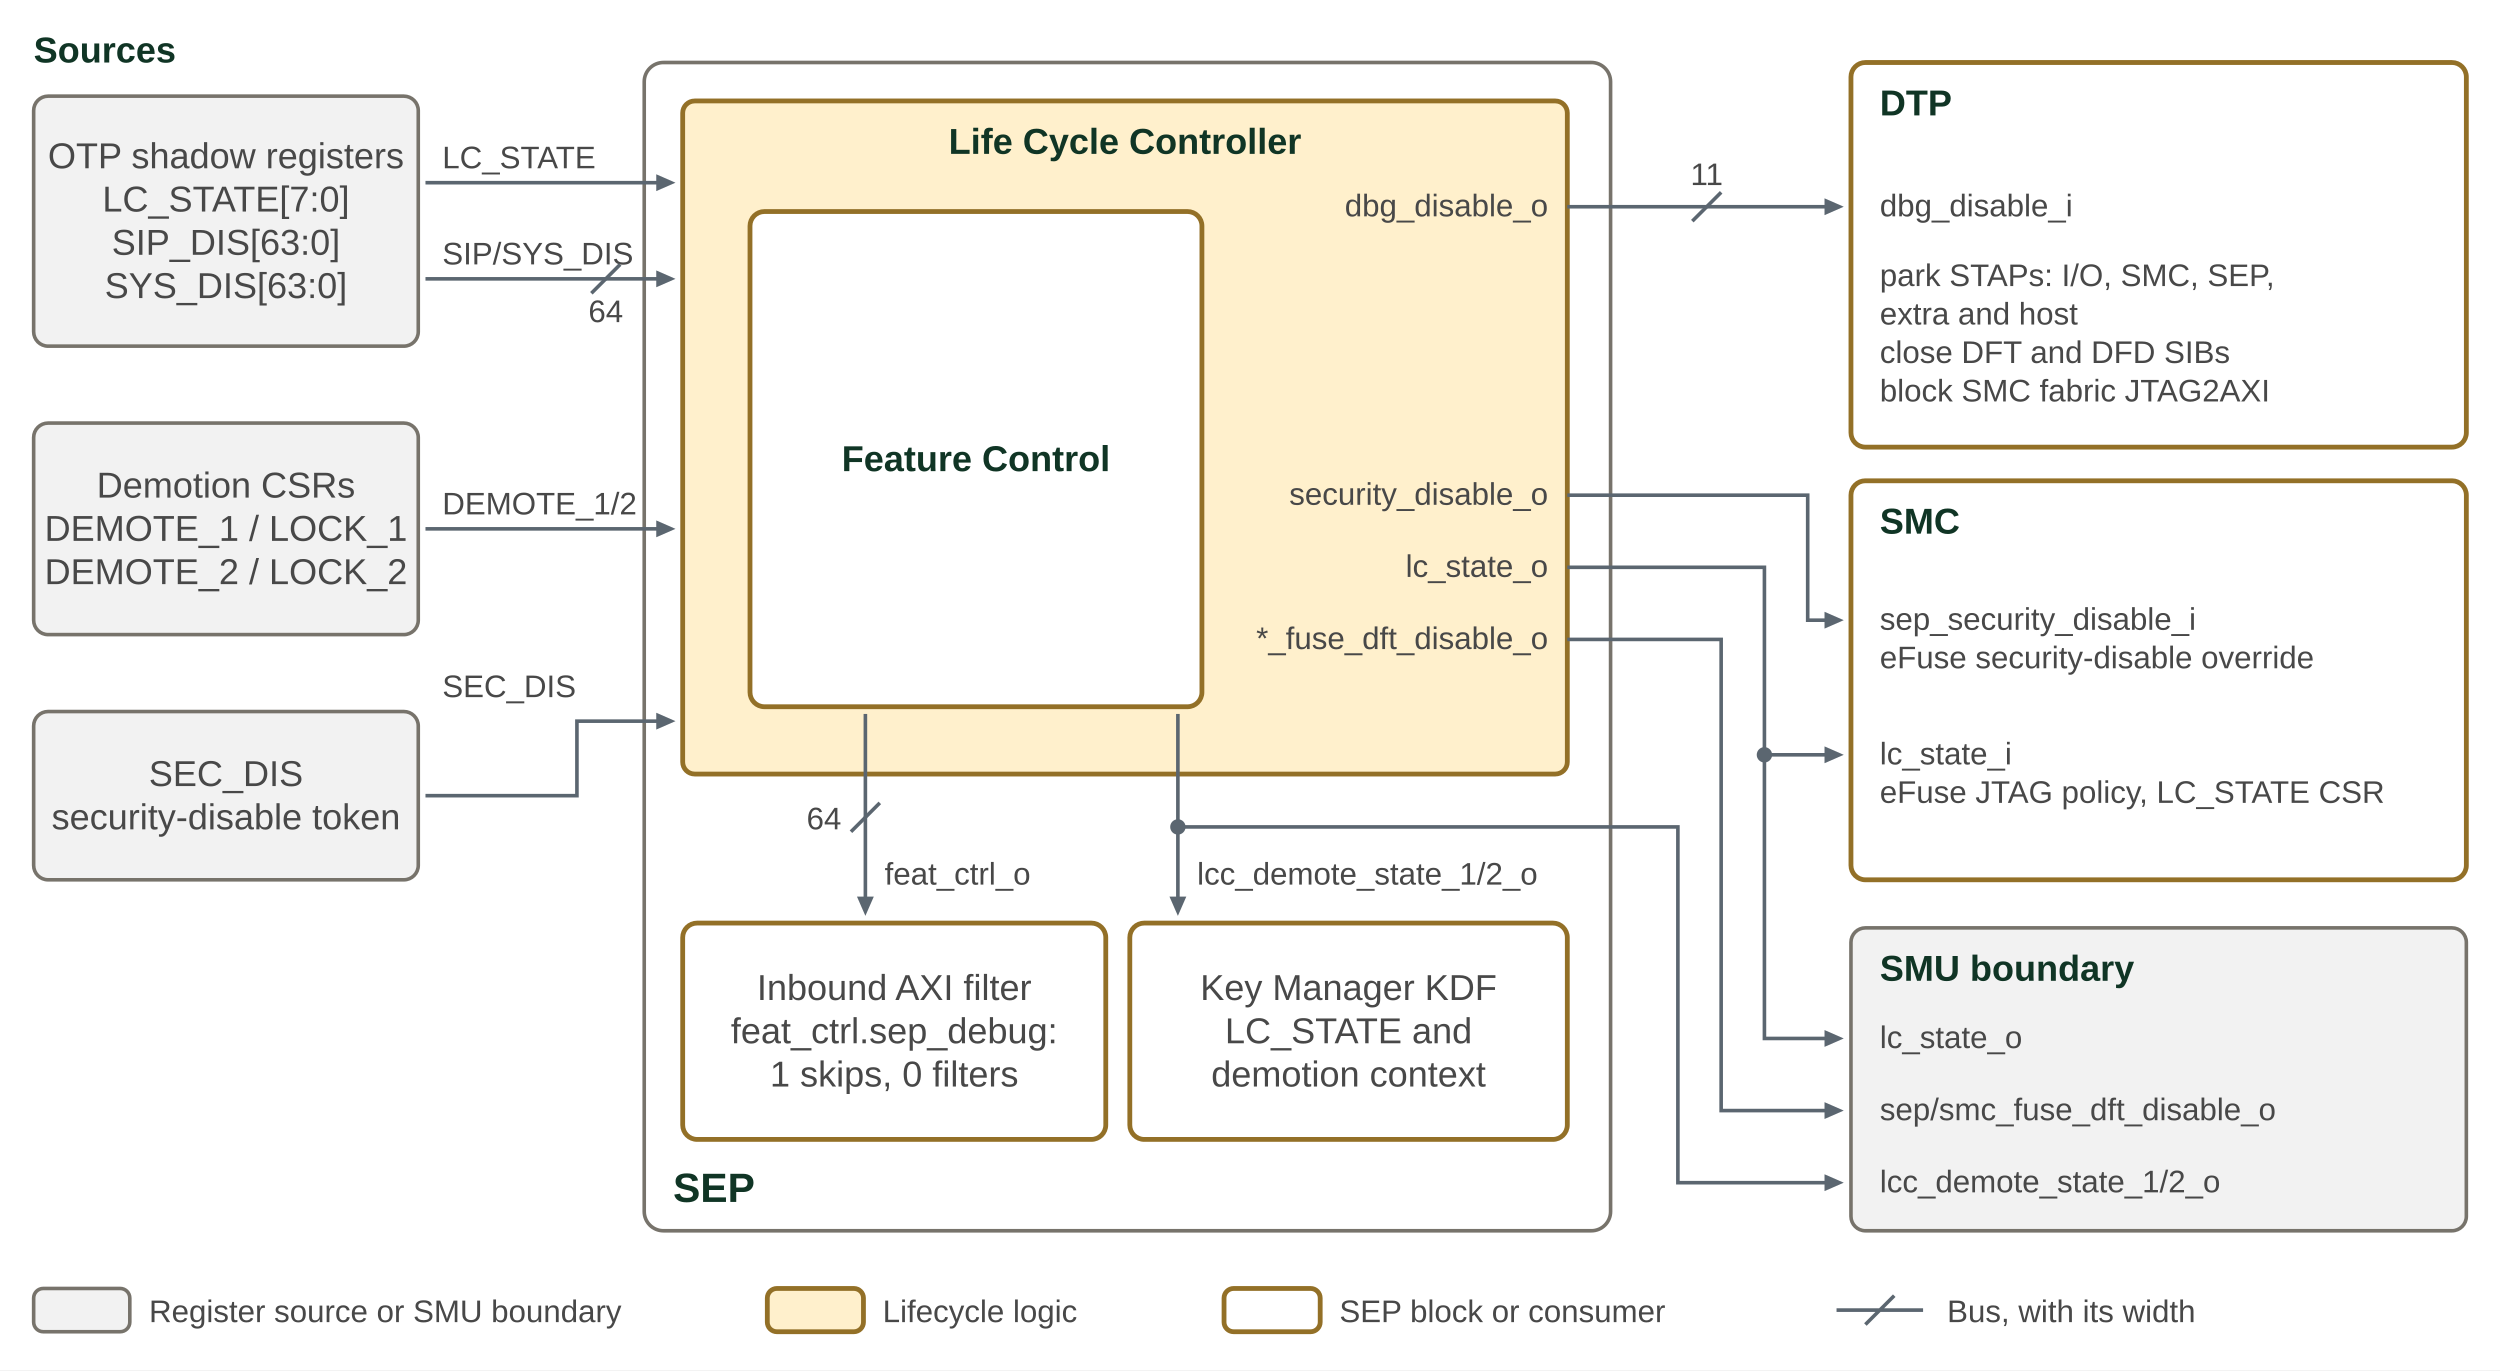
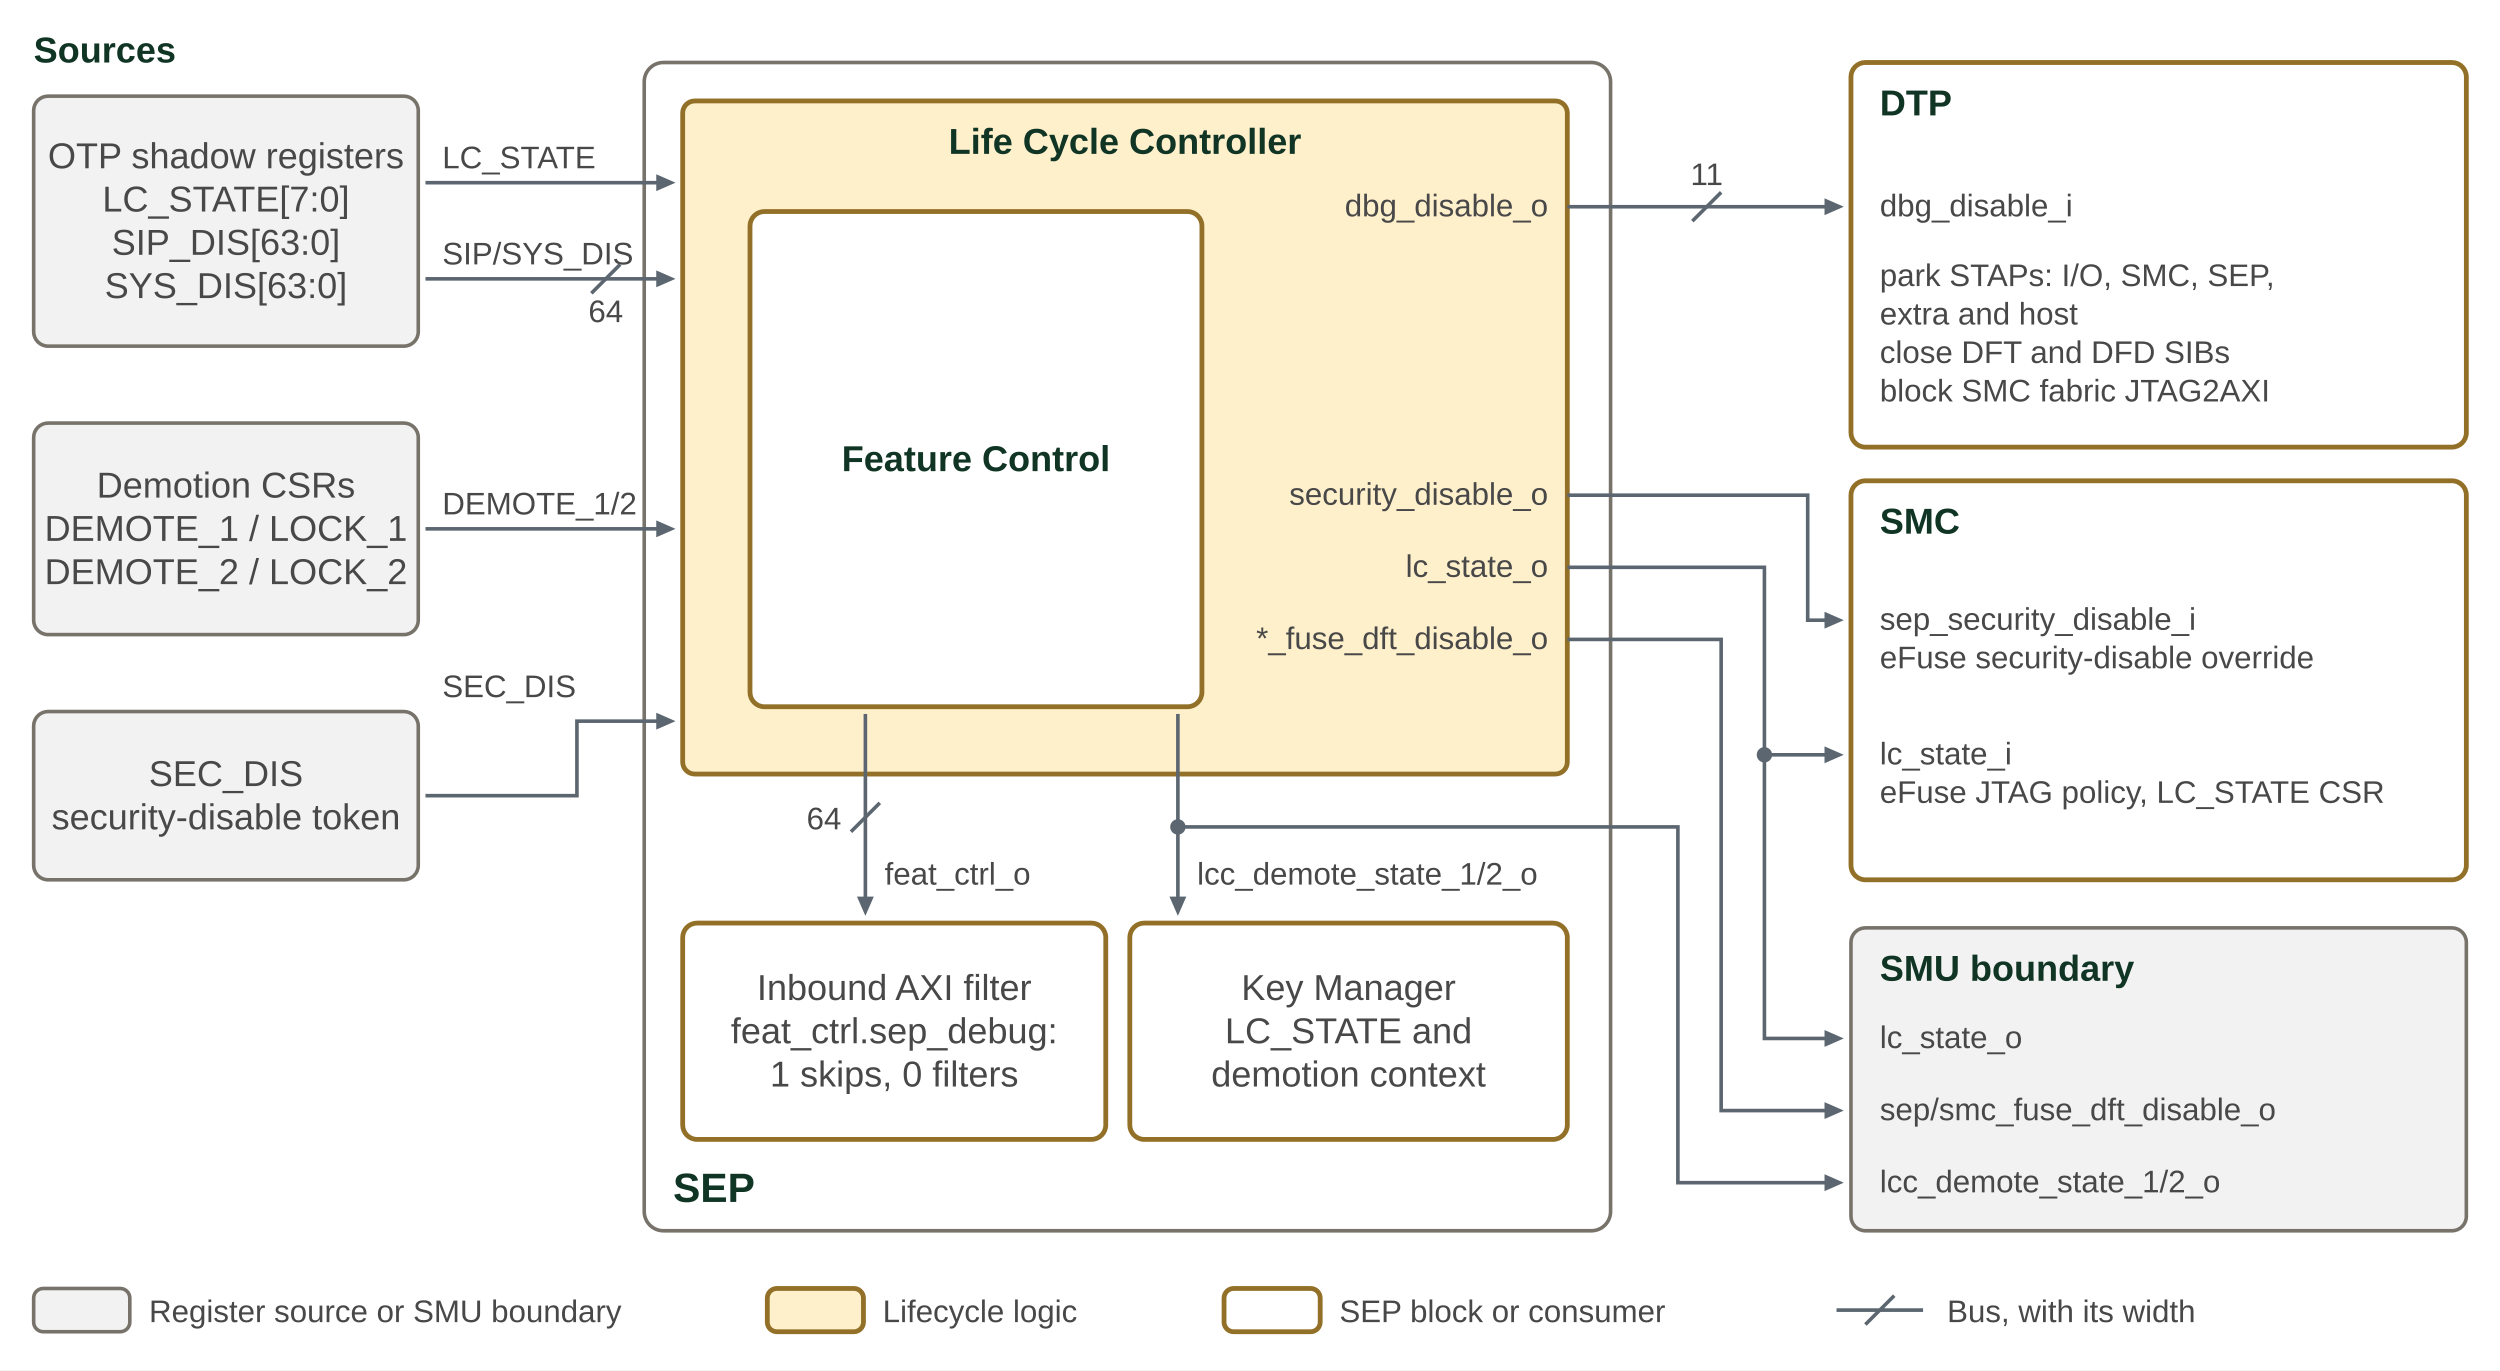
<svg xmlns="http://www.w3.org/2000/svg" width="1040" height="570" viewBox="0 0 1040 570" role="img" aria-labelledby="title desc">
  <defs>
    <marker id="ae" markerUnits="userSpaceOnUse" markerWidth="10" markerHeight="9" refX="7" refY="4.5" orient="auto">
      <path d="M0,0 L10,4.5 L0,9 Z" fill="#103525" />
    </marker>
    <marker id="as" markerUnits="userSpaceOnUse" markerWidth="10" markerHeight="9" refX="3" refY="4.5" orient="auto">
      <path d="M10,0 L0,4.5 L10,9 Z" fill="#103525" />
    </marker>
    <marker id="ge" markerUnits="userSpaceOnUse" markerWidth="8" markerHeight="7" refX="5" refY="3.5" orient="auto">
      <path d="M0,0 L8,3.5 L0,7 Z" fill="#5b6670" />
    </marker>
    <marker id="gs" markerUnits="userSpaceOnUse" markerWidth="8" markerHeight="7" refX="3" refY="3.5" orient="auto">
      <path d="M8,0 L0,3.5 L8,7 Z" fill="#5b6670" />
    </marker>
    <marker id="je" markerUnits="userSpaceOnUse" markerWidth="8" markerHeight="7" refX="5" refY="3.5" orient="auto">
      <path d="M0,0 L8,3.5 L0,7 Z" fill="#42759b" />
    </marker>
    <marker id="js" markerUnits="userSpaceOnUse" markerWidth="8" markerHeight="7" refX="3" refY="3.5" orient="auto">
      <path d="M8,0 L0,3.5 L8,7 Z" fill="#42759b" />
    </marker>
    <style>
text { font-family: Arial, sans-serif; font-size: 15px; fill: #484848; }
.t { fill: #484848; }
.b { font-size: 17px; font-weight: bold; fill: #103525; }
.bs { font-size: 15px; font-weight: bold; fill: #103525; }
.h { font-size: 22px; font-weight: bold; fill: #103525; }
.s { font-size: 13px; fill: #484848; }
.si { font-size: 13px; font-style: italic; fill: #484848; }
.pmt { font-size: 12px; font-weight: bold; fill: #ffffff; }
.pst { font-size: 12px; font-weight: bold; fill: #103525; }
.pjt { font-size: 12px; font-weight: bold; fill: #1d4b6e; }
.pct { font-size: 12px; font-weight: bold; fill: #1f5c57; }
.pm { fill: #103525; stroke: #103525; stroke-width: 1.2; }
.ps { fill: #ffffff; stroke: #103525; stroke-width: 1.2; }
.pj { fill: #e8f3ff; stroke: #42759b; stroke-width: 1.2; }
.pc { fill: #d9f0ee; stroke: #2f7f79; stroke-width: 1.2; }
.smu { fill: #ffffff; stroke: #77736b; stroke-width: 1.5; }
.network { fill: #e8f0e8; stroke: #336633; stroke-width: 2; }
.fabric { fill: #fff0cc; stroke: #937027; stroke-width: 2; }
.core { fill: #ffffff; stroke: #937027; stroke-width: 2; }
.future { fill: #ffffff; stroke: #937027; stroke-width: 2; }
.nostroke { stroke: none; }
.fut { fill: none; stroke-dasharray: 7 5; }
.opt { stroke-dasharray: 7 5; }
.hatch { fill: none; stroke: #103525; stroke-opacity: 0.16; stroke-width: 1.2; }
.external { fill: #f2f2f2; stroke: #77736b; stroke-width: 1.5; }
.axi { fill: none; stroke: #103525; stroke-width: 2.5; marker-start: url(#as); marker-end: url(#ae); }
.axio { fill: none; stroke: #103525; stroke-width: 2.5; stroke-dasharray: 8 5; marker-start: url(#as); marker-end: url(#ae); }
.sig { fill: none; stroke: #5b6670; stroke-width: 1.5; marker-start: url(#gs); marker-end: url(#ge); }
.sigo { fill: none; stroke: #5b6670; stroke-width: 1.5; marker-end: url(#ge); }
.jtag { fill: none; stroke: #42759b; stroke-width: 1.8; marker-end: url(#je); }
.jtagb { fill: none; stroke: #42759b; stroke-width: 1.8; marker-start: url(#js); marker-end: url(#je); }
.sigplain { fill: none; stroke: #5b6670; stroke-width: 1.5; }
</style>
  </defs>
  <rect width="1040" height="570" fill="#ffffff" />
  <text class="bs" x="14" y="26" text-anchor="start">Sources</text>
  <rect class="external" x="14" y="40" width="160" height="104" rx="6" />
  <text class="t" x="94" y="70" text-anchor="middle">OTP shadow registers</text>
  <text class="t" x="94" y="88" text-anchor="middle">LC_STATE[7:0]</text>
  <text class="t" x="94" y="106" text-anchor="middle">SIP_DIS[63:0]</text>
  <text class="t" x="94" y="124" text-anchor="middle">SYS_DIS[63:0]</text>
  <rect class="external" x="14" y="176" width="160" height="88" rx="6" />
  <text class="t" x="94" y="207" text-anchor="middle">Demotion CSRs</text>
  <text class="t" x="94" y="225" text-anchor="middle">DEMOTE_1 / LOCK_1</text>
  <text class="t" x="94" y="243" text-anchor="middle">DEMOTE_2 / LOCK_2</text>
  <rect class="external" x="14" y="296" width="160" height="70" rx="6" />
  <text class="t" x="94" y="327" text-anchor="middle">SEC_DIS</text>
  <text class="t" x="94" y="345" text-anchor="middle">security-disable token</text>
  <rect class="smu" x="268" y="26" width="402" height="486" rx="8" />
  <text class="b" x="280" y="500" text-anchor="start">SEP</text>
  <rect class="fabric" x="284" y="42" width="368" height="280" rx="5" />
  <text class="bs" x="468" y="64" text-anchor="middle">Life Cycle Controller</text>
  <rect class="core" x="312" y="88" width="188" height="206" rx="6" />
  <text class="bs" x="406" y="196" text-anchor="middle">Feature Control</text>
  <rect class="core" x="284" y="384" width="176" height="90" rx="6" />
  <text class="t" x="372" y="416" text-anchor="middle">Inbound AXI filter</text>
  <text class="t" x="372" y="434" text-anchor="middle">feat_ctrl.sep_debug:</text>
  <text class="t" x="372" y="452" text-anchor="middle">1 skips, 0 filters</text>
  <rect class="core" x="470" y="384" width="182" height="90" rx="6" />
-   <text class="t" x="561" y="416" text-anchor="middle">Key Manager KDF</text>
+   <text class="t" x="561" y="416" text-anchor="middle">Key Manager</text>
  <text class="t" x="561" y="434" text-anchor="middle">LC_STATE and</text>
  <text class="t" x="561" y="452" text-anchor="middle">demotion context</text>
  <path class="sigo" d="M177,76 L278,76" />
  <text class="s" x="184" y="70" text-anchor="start">LC_STATE</text>
  <path class="sigo" d="M177,116 L278,116" />
  <text class="s" x="184" y="110" text-anchor="start">SIP/SYS_DIS</text>
  <path class="sigplain" d="M246,122 L258,110" />
  <text class="s" x="252" y="134" text-anchor="middle">64</text>
  <path class="sigo" d="M177,220 L278,220" />
  <text class="s" x="184" y="214" text-anchor="start">DEMOTE_1/2</text>
  <path class="sigo" d="M177,331 L240,331 L240,300 L278,300" />
  <text class="s" x="184" y="290" text-anchor="start">SEC_DIS</text>
  <path class="sigo" d="M360,297 L360,378" />
  <path class="sigplain" d="M354,346 L366,334" />
  <text class="s" x="350" y="345" text-anchor="end">64</text>
  <text class="s" x="368" y="368" text-anchor="start">feat_ctrl_o</text>
  <path class="sigo" d="M490,297 L490,378" />
  <circle cx="490" cy="344" r="3.2" fill="#5b6670" />
  <text class="s" x="498" y="368" text-anchor="start">lcc_demote_state_1/2_o</text>
  <rect class="core" x="770" y="26" width="256" height="160" rx="6" />
  <text class="bs" x="782" y="48" text-anchor="start">DTP</text>
  <text class="s" x="782" y="90" text-anchor="start">dbg_disable_i</text>
  <text class="s" x="782" y="119" text-anchor="start">park STAPs: I/O, SMC, SEP,</text>
  <text class="s" x="782" y="135" text-anchor="start">extra and host</text>
  <text class="s" x="782" y="151" text-anchor="start">close DFT and DFD SIBs</text>
  <text class="s" x="782" y="167" text-anchor="start">block SMC fabric JTAG2AXI</text>
  <rect class="core" x="770" y="200" width="256" height="166" rx="6" />
  <text class="bs" x="782" y="222" text-anchor="start">SMC</text>
  <text class="s" x="782" y="262" text-anchor="start">sep_security_disable_i</text>
  <text class="s" x="782" y="278" text-anchor="start">eFuse security-disable override</text>
  <text class="s" x="782" y="318" text-anchor="start">lc_state_i</text>
  <text class="s" x="782" y="334" text-anchor="start">eFuse JTAG policy, LC_STATE CSR</text>
  <rect class="external" x="770" y="386" width="256" height="126" rx="6" />
  <text class="bs" x="782" y="408" text-anchor="start">SMU boundary</text>
  <text class="s" x="782" y="436" text-anchor="start">lc_state_o</text>
  <text class="s" x="782" y="466" text-anchor="start">sep/smc_fuse_dft_disable_o</text>
  <text class="s" x="782" y="496" text-anchor="start">lcc_demote_state_1/2_o</text>
  <text class="s" x="644" y="90" text-anchor="end">dbg_disable_o</text>
  <text class="s" x="644" y="210" text-anchor="end">security_disable_o</text>
  <text class="s" x="644" y="240" text-anchor="end">lc_state_o</text>
  <text class="s" x="644" y="270" text-anchor="end">*_fuse_dft_disable_o</text>
  <path class="sigo" d="M652,86 L764,86" />
  <path class="sigplain" d="M704,92 L716,80" />
  <text class="s" x="710" y="77" text-anchor="middle">11</text>
  <path class="sigo" d="M652,206 L752,206 L752,258 L764,258" />
  <path class="sigo" d="M652,236 L734,236 L734,314 L764,314" />
  <path class="sigo" d="M734,314 L734,432 L764,432" />
  <circle cx="734" cy="314" r="3.2" fill="#5b6670" />
  <path class="sigo" d="M652,266 L716,266 L716,462 L764,462" />
  <path class="sigo" d="M490,344 L698,344 L698,492 L764,492" />
  <rect class="external" x="14" y="536" width="40" height="18" rx="4" />
  <text class="s" x="62" y="550" text-anchor="start">Register source or SMU boundary</text>
  <rect class="fabric" x="319.2" y="536" width="40" height="18" rx="4" />
  <text class="s" x="367.2" y="550" text-anchor="start">Lifecycle logic</text>
  <rect class="core" x="509.2" y="536" width="40" height="18" rx="4" />
  <text class="s" x="557.2" y="550" text-anchor="start">SEP block or consumer</text>
  <path class="sigplain" d="M764,545 L800,545 M776,551 L788,539" />
  <text class="s" x="810" y="550" text-anchor="start">Bus, with its width</text>
</svg>
